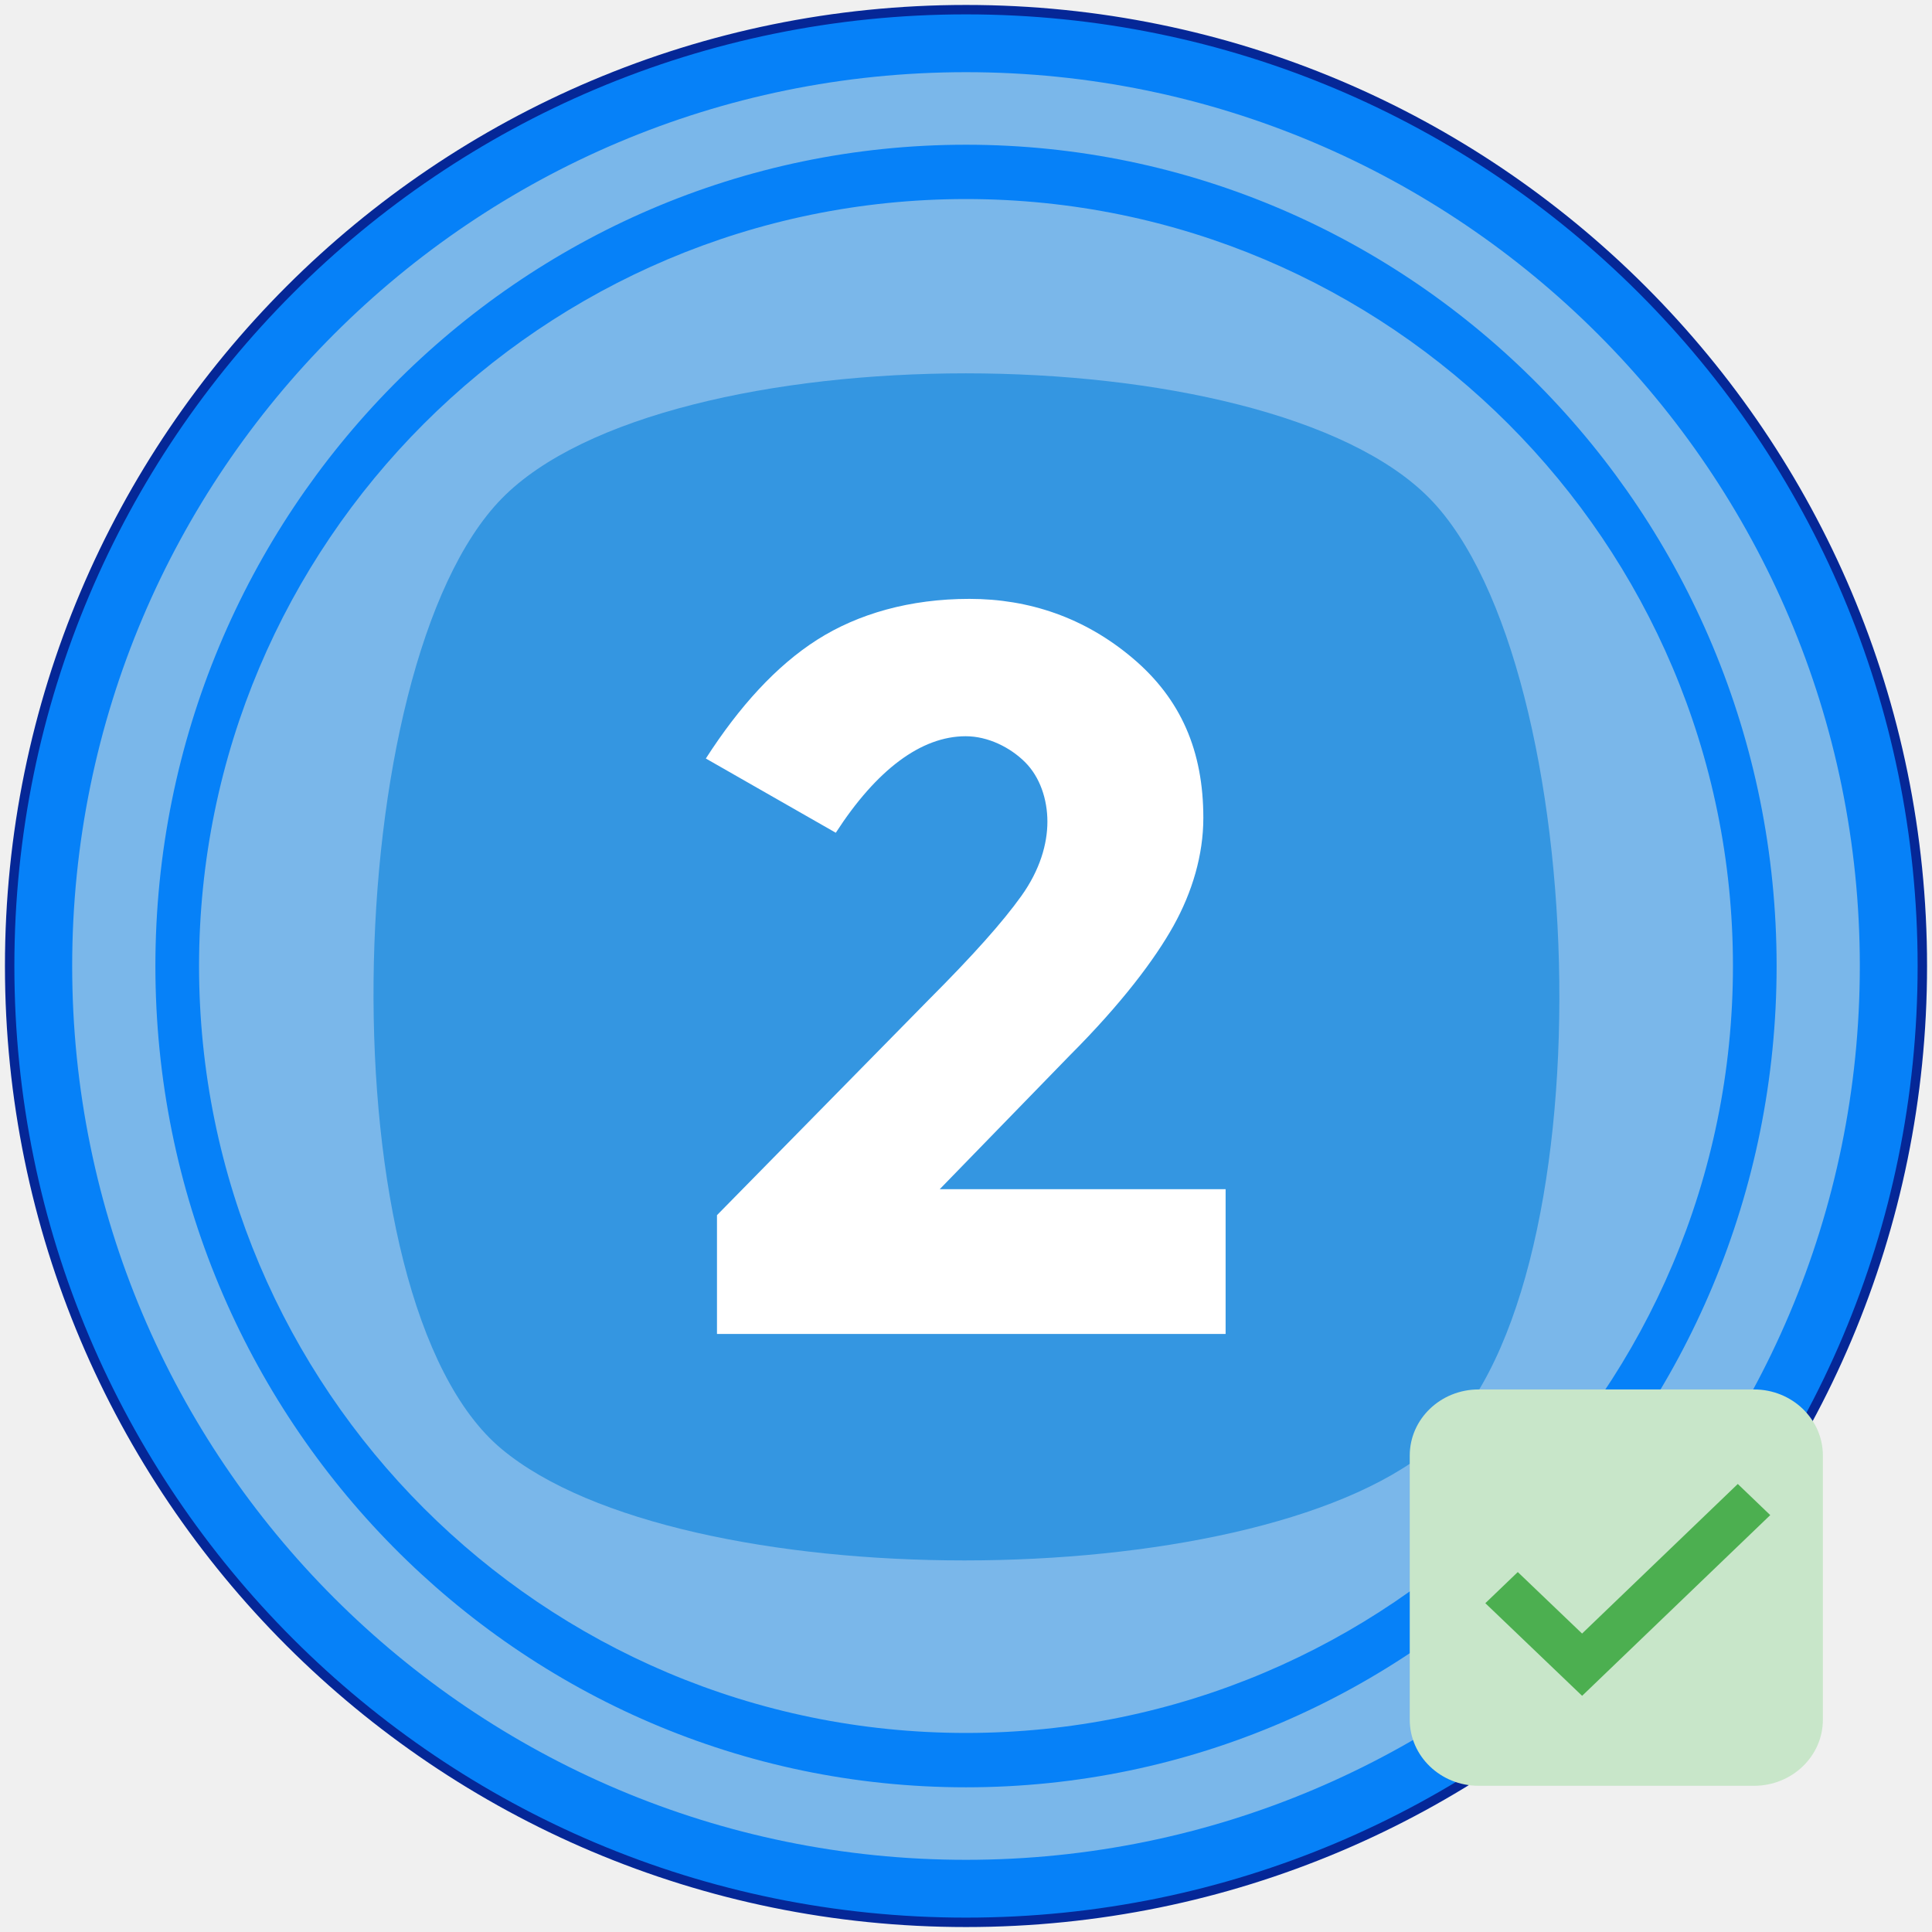
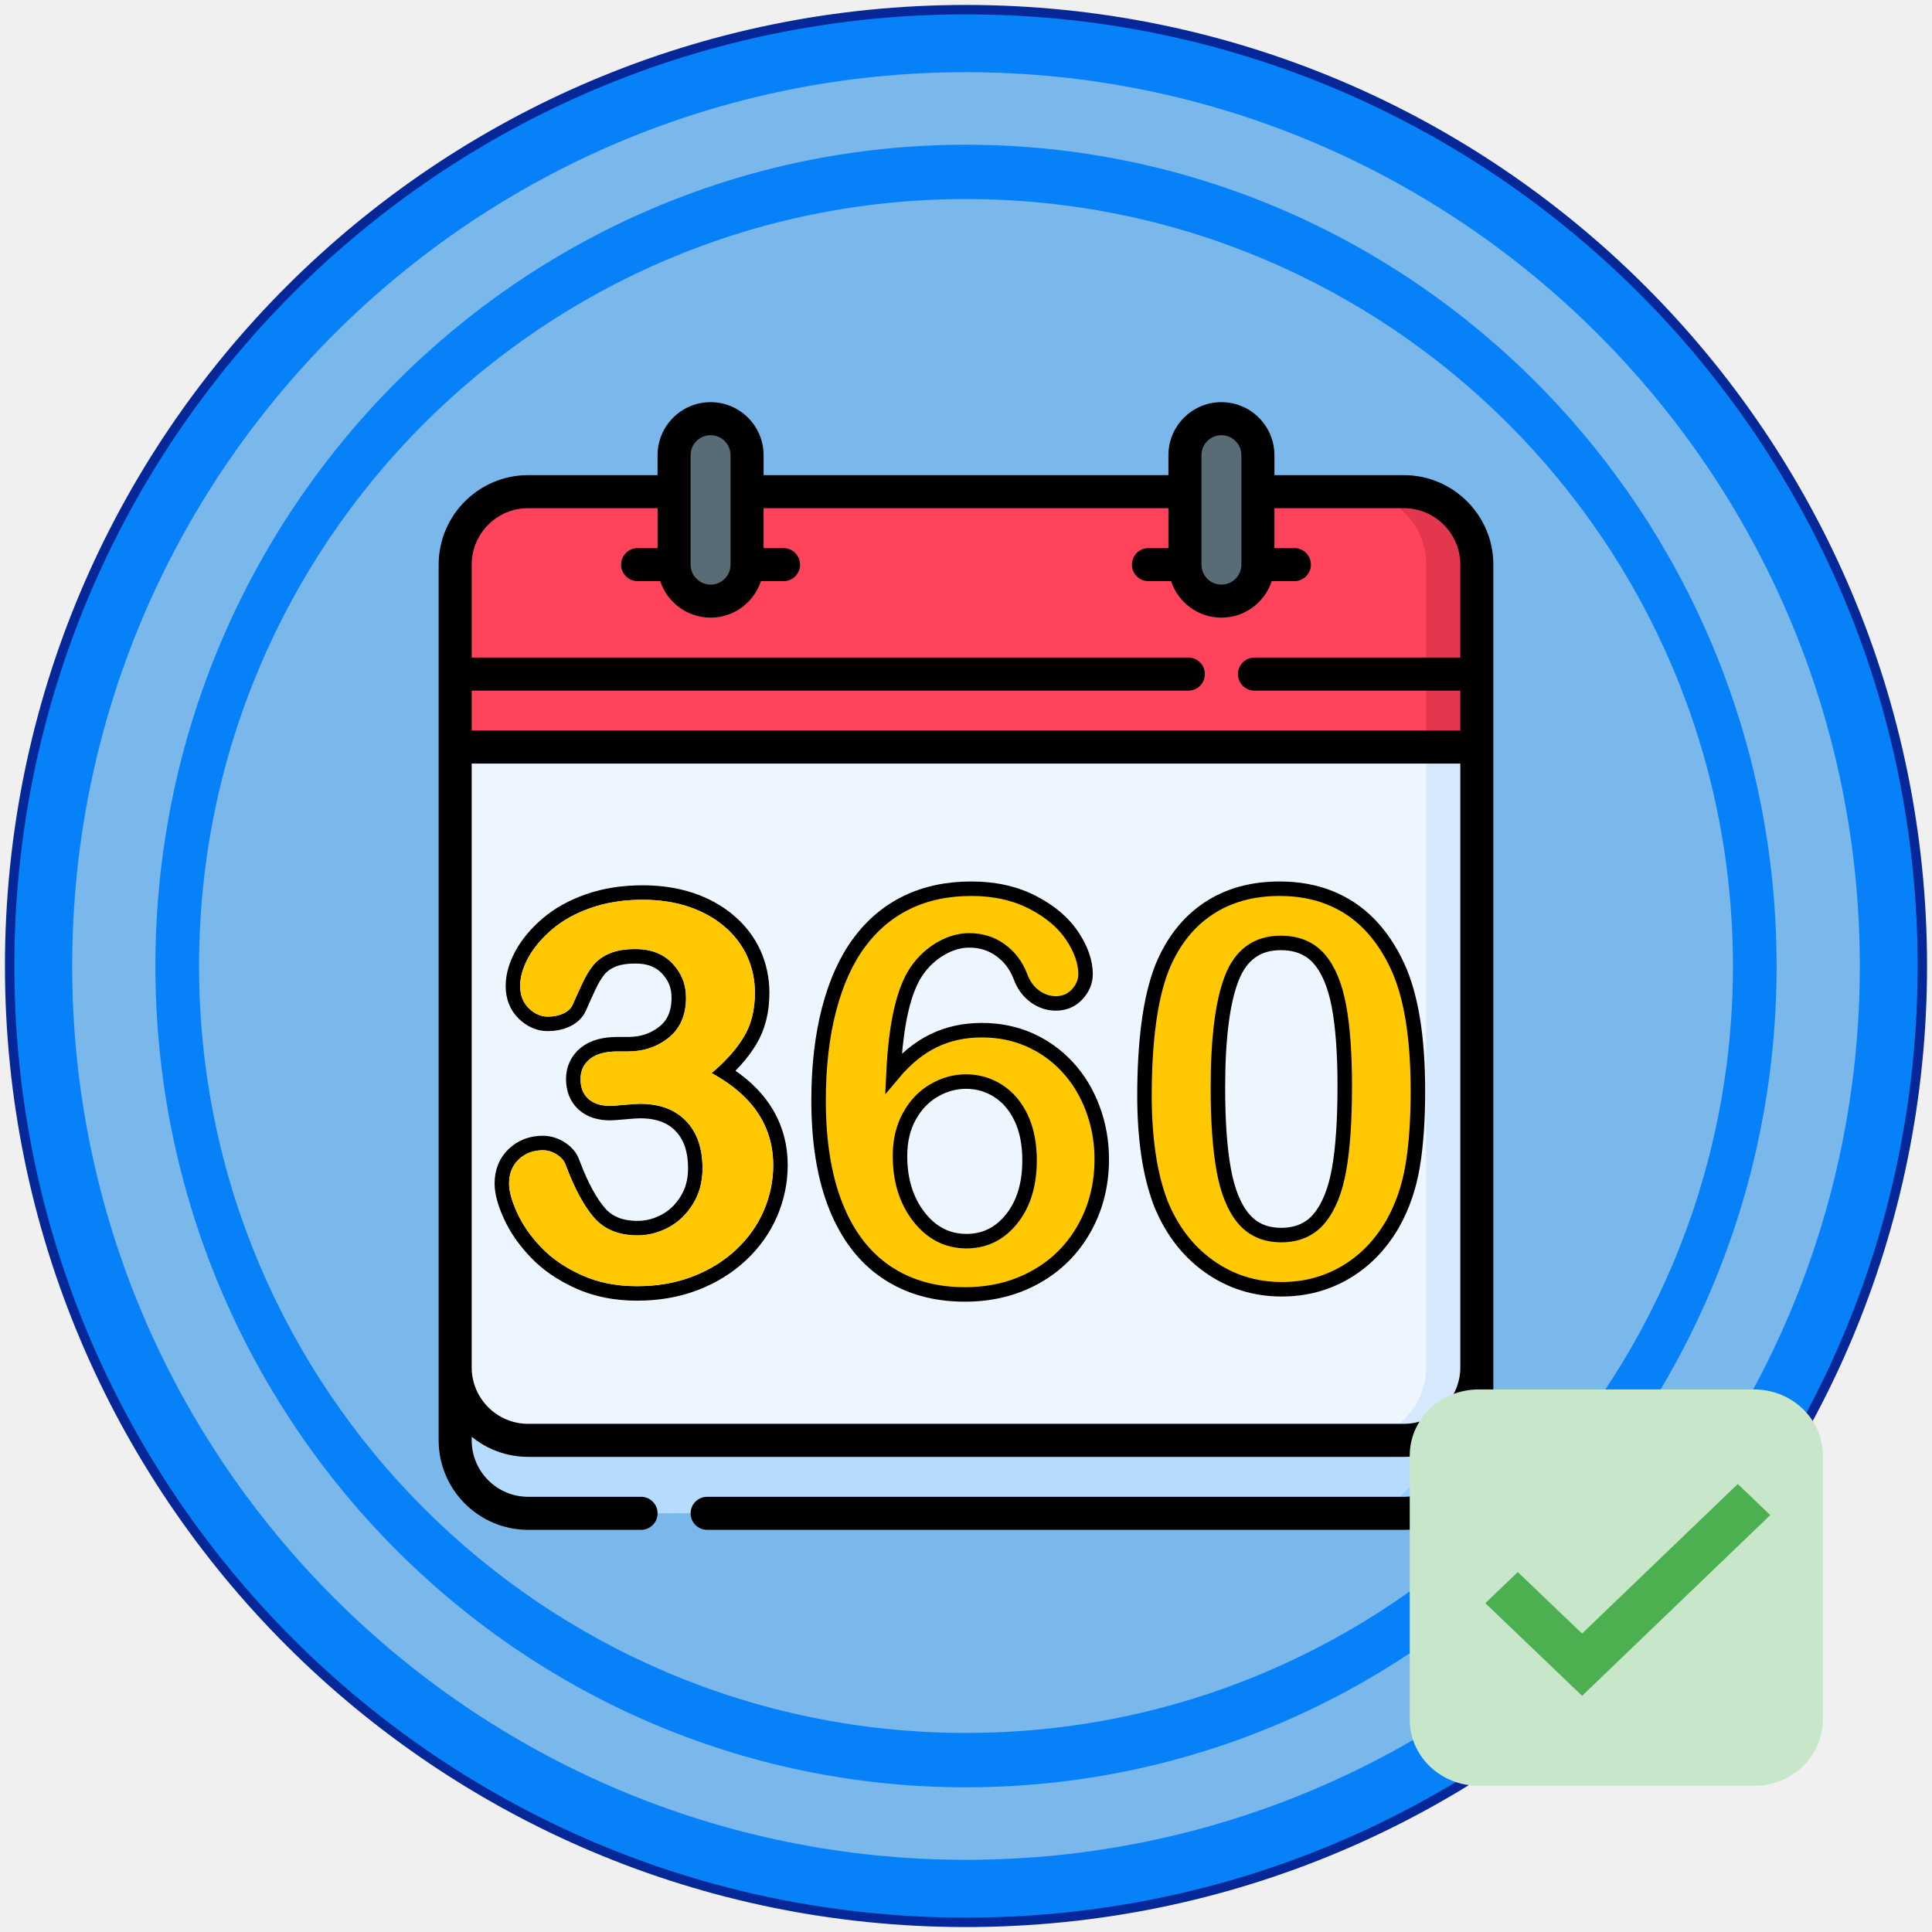
<svg xmlns="http://www.w3.org/2000/svg" style="isolation:isolate" viewBox="0 0 200 200" width="200pt" height="200pt">
  <defs>
-     <clipPath id="_clipPath_OedQVWLFop9lUp77AyLJlsuUqn2eH2Oi">
+     <clipPath id="_clipPath_weEhNBUFohPtJALgqrbUkQfiSq8XKsKL">
      <rect width="200" height="200" />
    </clipPath>
  </defs>
-   <g clip-path="url(#_clipPath_OedQVWLFop9lUp77AyLJlsuUqn2eH2Oi)">
+   <g clip-path="url(#_clipPath_weEhNBUFohPtJALgqrbUkQfiSq8XKsKL)">
    <g style="isolation:isolate">
      <circle vector-effect="non-scaling-stroke" cx="100" cy="100" r="99" fill="rgb(6,129,248)" stroke-width="1.3" stroke="rgb(5,39,151)" stroke-linejoin="round" stroke-linecap="butt" stroke-miterlimit="1.414" />
      <path d=" M 100 7.472 C 151.067 7.472 192.528 48.933 192.528 100 C 192.528 151.067 151.067 192.528 100 192.528 C 48.933 192.528 7.472 151.067 7.472 100 C 7.472 48.933 48.933 7.472 100 7.472 Z  M 100 14.982 C 146.312 14.982 183.914 53.078 183.914 100 C 183.914 146.926 146.312 185.018 100 185.022 C 53.688 185.022 16.086 146.926 16.086 100 C 16.086 53.078 53.688 14.982 100 14.982 Z  M 100 20.606 C 143.818 20.606 179.394 56.182 179.394 100 C 179.394 143.818 143.818 179.394 100 179.394 C 56.182 179.394 20.606 143.818 20.606 100 C 20.606 56.182 56.182 20.606 100 20.606 Z " fill-rule="evenodd" fill="rgb(122,183,234)" />
    </g>
    <g>
-       <path d=" M 148.013 150.005 C 129.181 165.378 70.379 165.378 51.931 150.005 C 33.484 134.632 35.021 68.913 51.931 51.618 C 68.842 34.324 131.102 34.324 148.013 51.618 C 164.923 68.913 166.845 134.633 148.013 150.005 Z " fill="rgb(52,150,225)" />
-       <path d=" M 105.737 92.741 C 107.658 90.051 108.427 87.36 108.427 85.055 C 108.427 82.749 107.659 80.443 106.121 78.905 C 104.584 77.368 102.278 76.215 99.972 76.215 C 95.36 76.215 90.748 79.674 86.521 86.207 L 73.069 78.521 C 76.528 73.141 80.371 68.913 84.599 66.223 C 88.827 63.533 94.207 61.995 100.356 61.995 C 106.505 61.995 112.27 63.917 117.267 68.145 C 122.263 72.372 124.569 77.753 124.569 84.671 C 124.569 88.514 123.416 92.357 121.494 95.816 C 119.572 99.275 116.113 103.887 110.733 109.267 L 97.282 123.103 L 126.875 123.103 L 126.875 138.092 L 74.222 138.092 L 74.222 125.793 L 96.129 103.503 C 100.74 98.89 103.815 95.431 105.737 92.741 Z " fill="rgb(255,255,255)" />
+       <g>
+         <g>
+           <path d=" M 47.119 133.995 L 47.119 149.104 C 47.119 153.276 50.501 156.658 54.673 156.658 L 145.327 156.658 C 149.499 156.658 152.881 153.276 152.881 149.104 L 152.881 133.995 L 47.119 133.995 Z " fill="rgb(181,219,255)" />
+           <path d=" M 147.637 133.995 L 147.637 149.104 C 147.637 153.276 144.255 156.658 140.083 156.658 L 145.327 156.658 C 149.499 156.658 152.881 153.276 152.881 149.104 L 152.881 133.995 L 147.637 133.995 Z " fill="rgb(151,208,255)" />
+           <path d=" M 47.119 73.559 L 47.119 141.549 C 47.119 145.721 50.501 149.103 54.673 149.103 L 145.327 149.103 C 149.499 149.103 152.881 145.721 152.881 141.549 L 152.881 73.559 L 47.119 73.559 Z " fill="rgb(237,245,255)" />
+           <path d=" M 147.637 73.559 L 147.637 141.549 C 147.637 145.721 144.255 149.103 140.083 149.103 L 145.327 149.103 C 149.499 149.103 152.881 145.721 152.881 141.549 L 152.881 73.559 L 147.637 73.559 Z " fill="rgb(213,232,254)" />
+           <path d=" M 152.881 77.337 L 152.881 58.451 C 152.881 54.278 149.499 50.896 145.327 50.896 L 54.673 50.896 C 50.501 50.896 47.119 54.279 47.119 58.451 L 47.119 77.337 L 152.881 77.337 Z " fill="rgb(255,67,91)" />
+           <path d=" M 69.782 58.451 C 69.782 60.537 71.473 62.228 73.56 62.228 C 75.646 62.228 77.337 60.537 77.337 58.451 L 77.337 47.119 C 77.337 45.033 75.646 43.342 73.56 43.342 C 71.473 43.342 69.782 45.033 69.782 47.119 L 69.782 58.451 Z " fill="rgb(89,108,118)" />
+           <path d=" M 122.663 58.451 C 122.663 60.537 124.354 62.228 126.441 62.228 C 128.527 62.228 130.218 60.537 130.218 58.451 L 130.218 47.119 C 130.218 45.033 128.527 43.342 126.441 43.342 C 124.354 43.342 122.663 45.033 122.663 47.119 L 122.663 58.451 Z " fill="rgb(89,108,118)" />
+           <path d=" M 145.327 50.896 L 140.083 50.896 C 144.255 50.896 147.637 54.278 147.637 58.45 L 147.637 77.337 L 152.881 77.337 L 152.881 58.451 C 152.881 54.278 149.499 50.896 145.327 50.896 L 145.327 50.896 Z " fill="rgb(227,55,78)" />
+         </g>
+       </g>
+       <g>
+         <path d=" M 145.327 49.186 L 131.928 49.186 L 131.928 47.119 C 131.928 44.093 129.466 41.632 126.441 41.632 C 123.415 41.632 120.954 44.093 120.954 47.119 L 120.954 49.186 L 79.047 49.186 L 79.047 47.119 C 79.047 44.093 76.585 41.632 73.559 41.632 C 70.534 41.632 68.072 44.093 68.072 47.119 L 68.072 49.186 L 54.673 49.186 C 49.565 49.186 45.409 53.342 45.409 58.45 L 45.409 149.104 C 45.409 154.212 49.565 158.368 54.673 158.368 L 66.363 158.368 C 67.307 158.368 68.073 157.603 68.073 156.658 C 68.073 155.714 67.307 154.948 66.363 154.948 L 54.673 154.948 C 51.451 154.948 48.829 152.327 48.829 149.104 L 48.829 148.731 C 50.425 150.032 52.459 150.814 54.673 150.814 L 145.327 150.814 C 147.541 150.814 149.575 150.032 151.171 148.731 L 151.171 149.104 C 151.171 152.327 148.549 154.948 145.327 154.948 L 73.202 154.948 C 72.258 154.948 71.492 155.714 71.492 156.658 C 71.492 157.603 72.258 158.368 73.202 158.368 L 145.327 158.368 C 150.435 158.368 154.591 154.212 154.591 149.104 L 154.591 58.451 C 154.591 53.342 150.435 49.186 145.327 49.186 L 145.327 49.186 Z  M 124.374 47.119 C 124.374 45.979 125.301 45.052 126.441 45.052 C 127.58 45.052 128.508 45.979 128.508 47.119 L 128.508 58.451 C 128.508 59.591 127.58 60.518 126.441 60.518 C 125.301 60.518 124.374 59.591 124.374 58.451 L 124.374 47.119 Z  M 71.492 47.119 C 71.492 45.979 72.42 45.052 73.559 45.052 C 74.699 45.052 75.627 45.979 75.627 47.119 L 75.627 58.451 C 75.627 59.591 74.699 60.518 73.559 60.518 C 72.42 60.518 71.492 59.591 71.492 58.451 L 71.492 47.119 Z  M 151.171 141.549 C 151.171 144.772 148.549 147.394 145.327 147.394 L 54.673 147.394 C 51.451 147.394 48.829 144.772 48.829 141.549 L 48.829 79.047 L 151.171 79.047 L 151.171 141.549 Z  M 151.171 68.072 L 129.861 68.072 C 128.916 68.072 128.151 68.838 128.151 69.782 C 128.151 70.727 128.916 71.492 129.861 71.492 L 151.171 71.492 L 151.171 75.627 L 48.829 75.627 L 48.829 71.492 L 123.021 71.492 C 123.965 71.492 124.731 70.727 124.731 69.782 C 124.731 68.838 123.965 68.072 123.021 68.072 L 48.829 68.072 L 48.829 58.451 C 48.829 55.228 51.451 52.606 54.673 52.606 L 68.072 52.606 L 68.072 56.741 L 66.005 56.741 C 65.061 56.741 64.295 57.506 64.295 58.451 C 64.295 59.395 65.061 60.161 66.005 60.161 L 68.347 60.161 C 69.067 62.351 71.131 63.938 73.56 63.938 C 75.988 63.938 78.052 62.351 78.773 60.161 L 81.114 60.161 C 82.058 60.161 82.824 59.395 82.824 58.451 C 82.824 57.506 82.058 56.741 81.114 56.741 L 79.047 56.741 L 79.047 52.606 L 120.953 52.606 L 120.953 56.74 L 118.886 56.74 C 117.941 56.74 117.176 57.506 117.176 58.451 C 117.176 59.395 117.941 60.161 118.886 60.161 L 121.228 60.161 C 121.948 62.351 124.012 63.938 126.441 63.938 C 128.869 63.938 130.933 62.351 131.653 60.161 L 133.995 60.161 C 134.94 60.161 135.705 59.395 135.705 58.451 C 135.705 57.506 134.94 56.74 133.995 56.74 L 131.928 56.74 L 131.928 52.606 L 145.327 52.606 C 148.55 52.606 151.171 55.228 151.171 58.45 L 151.171 68.072 L 151.171 68.072 Z " fill="rgb(0,0,0)" />
+       </g>
+     </g>
+     <g>
+       <g>
+         <path d=" M 144.682 100.044 C 143.871 98.293 142.88 96.824 141.71 95.635 C 140.54 94.446 139.181 93.544 137.633 92.926 C 136.085 92.309 134.362 92 132.464 92 C 129.589 92 127.115 92.696 125.042 94.087 C 122.969 95.479 121.388 97.501 120.301 100.154 C 119.674 101.758 119.213 103.675 118.919 105.904 C 118.624 108.134 118.476 110.641 118.476 113.423 C 118.476 115.579 118.61 117.583 118.877 119.435 C 119.144 121.287 119.564 122.978 120.135 124.508 C 121.259 127.309 122.931 129.502 125.152 131.087 C 127.373 132.672 129.884 133.464 132.685 133.464 C 135.117 133.464 137.329 132.874 139.319 131.695 C 141.309 130.516 142.931 128.839 144.184 126.664 C 145.18 124.895 145.861 122.923 146.23 120.748 C 146.598 118.574 146.783 115.976 146.783 112.953 C 146.783 107.388 146.082 103.084 144.682 100.044 Z  M 138.628 121.025 C 138.241 123.218 137.568 124.904 136.61 126.083 C 135.652 127.263 134.325 127.853 132.629 127.853 C 130.989 127.853 129.69 127.286 128.732 126.153 C 127.774 125.019 127.092 123.347 126.686 121.136 C 126.281 118.924 126.078 116.086 126.078 112.621 C 126.078 107.517 126.552 103.739 127.502 101.288 C 128.451 98.837 130.141 97.611 132.574 97.611 C 134.269 97.611 135.596 98.16 136.554 99.256 C 137.512 100.353 138.194 101.975 138.6 104.121 C 139.005 106.268 139.208 109.028 139.208 112.4 C 139.208 115.957 139.015 118.832 138.628 121.025 Z " fill="rgb(255,200,0)" vector-effect="non-scaling-stroke" stroke-width="2" stroke="rgb(0,0,0)" stroke-linejoin="miter" stroke-linecap="butt" stroke-miterlimit="4" />
+         <mask id="_mask_FPk8OXtcfe4g3RsbEWSOPxPnRGoFVEiC" x="-200%" y="-200%" width="400%" height="400%">
+           <rect x="-200%" y="-200%" width="400%" height="400%" style="fill:white;" />
+           <path d=" M 79.322 116.844 C 78.842 115.678 78.125 114.614 77.173 113.653 C 76.22 112.692 75.05 111.837 73.661 111.089 C 75.103 109.879 76.211 108.637 76.986 107.364 C 77.76 106.092 78.147 104.565 78.147 102.785 C 78.147 101.432 77.88 100.168 77.346 98.993 C 76.812 97.818 76.02 96.786 74.97 95.896 C 73.919 95.006 72.682 94.325 71.258 93.853 C 69.834 93.382 68.258 93.145 66.532 93.145 C 64.556 93.145 62.767 93.426 61.165 93.986 C 59.562 94.547 58.223 95.291 57.146 96.216 C 56.069 97.142 55.25 98.116 54.689 99.14 C 54.128 100.164 53.848 101.138 53.848 102.064 C 53.848 103.025 54.146 103.795 54.743 104.374 C 55.339 104.952 55.993 105.241 56.705 105.241 C 57.31 105.241 57.844 105.135 58.307 104.921 C 58.77 104.707 59.09 104.414 59.269 104.04 C 59.571 103.345 59.905 102.607 60.27 101.824 C 60.634 101.04 61.022 100.399 61.431 99.901 C 61.841 99.403 62.397 99.002 63.1 98.699 C 63.803 98.397 64.698 98.245 65.784 98.245 C 67.386 98.245 68.659 98.739 69.602 99.727 C 70.546 100.715 71.018 101.895 71.018 103.265 C 71.018 105.064 70.426 106.443 69.242 107.404 C 68.058 108.365 66.647 108.846 65.01 108.846 L 63.915 108.846 C 62.651 108.846 61.699 109.109 61.058 109.634 C 60.417 110.159 60.096 110.849 60.096 111.703 C 60.096 112.576 60.363 113.257 60.898 113.746 C 61.432 114.236 62.188 114.48 63.167 114.48 C 63.381 114.48 63.862 114.445 64.609 114.374 C 65.357 114.303 65.908 114.267 66.265 114.267 C 68.294 114.267 69.878 114.859 71.018 116.042 C 72.157 117.227 72.727 118.859 72.727 120.942 C 72.727 122.349 72.393 123.586 71.725 124.654 C 71.058 125.722 70.212 126.528 69.189 127.071 C 68.165 127.614 67.101 127.885 65.998 127.885 C 64.075 127.885 62.584 127.284 61.525 126.083 C 60.466 124.881 59.473 123.043 58.548 120.568 C 58.405 120.159 58.102 119.807 57.64 119.514 C 57.177 119.22 56.696 119.073 56.198 119.073 C 55.201 119.073 54.369 119.389 53.701 120.021 C 53.034 120.653 52.7 121.486 52.7 122.518 C 52.7 123.319 52.98 124.333 53.541 125.562 C 54.102 126.79 54.93 127.978 56.024 129.127 C 57.119 130.275 58.512 131.232 60.203 131.997 C 61.894 132.762 63.808 133.145 65.944 133.145 C 68.045 133.145 69.963 132.812 71.699 132.144 C 73.434 131.476 74.934 130.551 76.198 129.367 C 77.462 128.183 78.419 126.835 79.069 125.322 C 79.718 123.809 80.043 122.242 80.043 120.622 C 80.043 119.27 79.803 118.01 79.322 116.844 Z " fill="black" stroke="none" />
+         </mask>
+         <path d=" M 79.322 116.844 C 78.842 115.678 78.125 114.614 77.173 113.653 C 76.22 112.692 75.05 111.837 73.661 111.089 C 75.103 109.879 76.211 108.637 76.986 107.364 C 77.76 106.092 78.147 104.565 78.147 102.785 C 78.147 101.432 77.88 100.168 77.346 98.993 C 76.812 97.818 76.02 96.786 74.97 95.896 C 73.919 95.006 72.682 94.325 71.258 93.853 C 69.834 93.382 68.258 93.145 66.532 93.145 C 64.556 93.145 62.767 93.426 61.165 93.986 C 59.562 94.547 58.223 95.291 57.146 96.216 C 56.069 97.142 55.25 98.116 54.689 99.14 C 54.128 100.164 53.848 101.138 53.848 102.064 C 53.848 103.025 54.146 103.795 54.743 104.374 C 55.339 104.952 55.993 105.241 56.705 105.241 C 57.31 105.241 57.844 105.135 58.307 104.921 C 58.77 104.707 59.09 104.414 59.269 104.04 C 59.571 103.345 59.905 102.607 60.27 101.824 C 60.634 101.04 61.022 100.399 61.431 99.901 C 61.841 99.403 62.397 99.002 63.1 98.699 C 63.803 98.397 64.698 98.245 65.784 98.245 C 67.386 98.245 68.659 98.739 69.602 99.727 C 70.546 100.715 71.018 101.895 71.018 103.265 C 71.018 105.064 70.426 106.443 69.242 107.404 C 68.058 108.365 66.647 108.846 65.01 108.846 L 63.915 108.846 C 62.651 108.846 61.699 109.109 61.058 109.634 C 60.417 110.159 60.096 110.849 60.096 111.703 C 60.096 112.576 60.363 113.257 60.898 113.746 C 61.432 114.236 62.188 114.48 63.167 114.48 C 63.381 114.48 63.862 114.445 64.609 114.374 C 65.357 114.303 65.908 114.267 66.265 114.267 C 68.294 114.267 69.878 114.859 71.018 116.042 C 72.157 117.227 72.727 118.859 72.727 120.942 C 72.727 122.349 72.393 123.586 71.725 124.654 C 71.058 125.722 70.212 126.528 69.189 127.071 C 68.165 127.614 67.101 127.885 65.998 127.885 C 64.075 127.885 62.584 127.284 61.525 126.083 C 60.466 124.881 59.473 123.043 58.548 120.568 C 58.405 120.159 58.102 119.807 57.64 119.514 C 57.177 119.22 56.696 119.073 56.198 119.073 C 55.201 119.073 54.369 119.389 53.701 120.021 C 53.034 120.653 52.7 121.486 52.7 122.518 C 52.7 123.319 52.98 124.333 53.541 125.562 C 54.102 126.79 54.93 127.978 56.024 129.127 C 57.119 130.275 58.512 131.232 60.203 131.997 C 61.894 132.762 63.808 133.145 65.944 133.145 C 68.045 133.145 69.963 132.812 71.699 132.144 C 73.434 131.476 74.934 130.551 76.198 129.367 C 77.462 128.183 78.419 126.835 79.069 125.322 C 79.718 123.809 80.043 122.242 80.043 120.622 C 80.043 119.27 79.803 118.01 79.322 116.844 Z " fill="rgb(255,200,0)" mask="url(#_mask_FPk8OXtcfe4g3RsbEWSOPxPnRGoFVEiC)" vector-effect="non-scaling-stroke" stroke-width="4" stroke="rgb(0,0,0)" stroke-linejoin="miter" stroke-linecap="butt" stroke-miterlimit="4" />
+         <path d=" M 79.322 116.844 C 78.842 115.678 78.125 114.614 77.173 113.653 C 76.22 112.692 75.05 111.837 73.661 111.089 C 75.103 109.879 76.211 108.637 76.986 107.364 C 77.76 106.092 78.147 104.565 78.147 102.785 C 78.147 101.432 77.88 100.168 77.346 98.993 C 76.812 97.818 76.02 96.786 74.97 95.896 C 73.919 95.006 72.682 94.325 71.258 93.853 C 69.834 93.382 68.258 93.145 66.532 93.145 C 64.556 93.145 62.767 93.426 61.165 93.986 C 59.562 94.547 58.223 95.291 57.146 96.216 C 56.069 97.142 55.25 98.116 54.689 99.14 C 54.128 100.164 53.848 101.138 53.848 102.064 C 53.848 103.025 54.146 103.795 54.743 104.374 C 55.339 104.952 55.993 105.241 56.705 105.241 C 57.31 105.241 57.844 105.135 58.307 104.921 C 58.77 104.707 59.09 104.414 59.269 104.04 C 59.571 103.345 59.905 102.607 60.27 101.824 C 60.634 101.04 61.022 100.399 61.431 99.901 C 61.841 99.403 62.397 99.002 63.1 98.699 C 63.803 98.397 64.698 98.245 65.784 98.245 C 67.386 98.245 68.659 98.739 69.602 99.727 C 70.546 100.715 71.018 101.895 71.018 103.265 C 71.018 105.064 70.426 106.443 69.242 107.404 C 68.058 108.365 66.647 108.846 65.01 108.846 L 63.915 108.846 C 62.651 108.846 61.699 109.109 61.058 109.634 C 60.417 110.159 60.096 110.849 60.096 111.703 C 60.096 112.576 60.363 113.257 60.898 113.746 C 61.432 114.236 62.188 114.48 63.167 114.48 C 63.381 114.48 63.862 114.445 64.609 114.374 C 65.357 114.303 65.908 114.267 66.265 114.267 C 68.294 114.267 69.878 114.859 71.018 116.042 C 72.157 117.227 72.727 118.859 72.727 120.942 C 72.727 122.349 72.393 123.586 71.725 124.654 C 71.058 125.722 70.212 126.528 69.189 127.071 C 68.165 127.614 67.101 127.885 65.998 127.885 C 64.075 127.885 62.584 127.284 61.525 126.083 C 60.466 124.881 59.473 123.043 58.548 120.568 C 58.405 120.159 58.102 119.807 57.64 119.514 C 57.177 119.22 56.696 119.073 56.198 119.073 C 55.201 119.073 54.369 119.389 53.701 120.021 C 53.034 120.653 52.7 121.486 52.7 122.518 C 52.7 123.319 52.98 124.333 53.541 125.562 C 54.102 126.79 54.93 127.978 56.024 129.127 C 57.119 130.275 58.512 131.232 60.203 131.997 C 61.894 132.762 63.808 133.145 65.944 133.145 C 68.045 133.145 69.963 132.812 71.699 132.144 C 73.434 131.476 74.934 130.551 76.198 129.367 C 77.462 128.183 78.419 126.835 79.069 125.322 C 79.718 123.809 80.043 122.242 80.043 120.622 C 80.043 119.27 79.803 118.01 79.322 116.844 Z " fill="rgb(255,200,0)" />
+         <path d=" M 113.131 114.792 C 112.515 113.131 111.642 111.689 110.513 110.466 C 109.383 109.243 108.067 108.301 106.565 107.638 C 105.062 106.975 103.424 106.644 101.651 106.644 C 99.803 106.644 98.132 107.008 96.639 107.736 C 95.145 108.464 93.764 109.584 92.495 111.096 C 92.737 106.018 93.54 102.49 94.903 100.512 C 95.575 99.541 96.401 98.771 97.381 98.202 C 98.361 97.633 99.345 97.348 100.335 97.348 C 101.567 97.348 102.649 97.689 103.583 98.37 C 104.516 99.051 105.197 99.952 105.627 101.072 C 105.944 101.949 106.439 102.635 107.111 103.13 C 107.783 103.625 108.511 103.872 109.295 103.872 C 110.191 103.872 110.928 103.56 111.507 102.934 C 112.085 102.309 112.375 101.614 112.375 100.848 C 112.375 99.579 111.913 98.254 110.989 96.872 C 110.065 95.491 108.693 94.334 106.873 93.4 C 105.053 92.467 102.948 92 100.559 92 C 98.076 92 95.864 92.467 93.923 93.4 C 91.981 94.334 90.329 95.715 88.967 97.544 C 87.604 99.374 86.559 101.679 85.831 104.46 C 85.103 107.242 84.739 110.396 84.739 113.924 C 84.739 118.255 85.341 121.918 86.545 124.914 C 87.749 127.91 89.489 130.174 91.767 131.704 C 94.044 133.235 96.75 134 99.886 134 C 102.612 134 105.052 133.398 107.208 132.194 C 109.365 130.99 111.044 129.315 112.248 127.168 C 113.452 125.022 114.054 122.632 114.054 120 C 114.055 118.189 113.747 116.453 113.131 114.792 Z  M 104.731 126.174 C 103.499 127.714 101.94 128.484 100.055 128.484 C 98.076 128.484 96.433 127.644 95.127 125.964 C 93.82 124.284 93.167 122.184 93.167 119.664 C 93.167 118.096 93.489 116.729 94.133 115.562 C 94.777 114.395 95.626 113.504 96.681 112.888 C 97.735 112.272 98.841 111.964 99.999 111.964 C 101.212 111.964 102.323 112.286 103.331 112.93 C 104.339 113.574 105.132 114.507 105.711 115.73 C 106.289 116.952 106.579 118.413 106.579 120.112 C 106.579 122.613 105.963 124.634 104.731 126.174 Z " fill="rgb(255,200,0)" vector-effect="non-scaling-stroke" stroke-width="2" stroke="rgb(0,0,0)" stroke-linejoin="miter" stroke-linecap="butt" stroke-miterlimit="4" />
+       </g>
    </g>
    <g>
      <path d=" M 181.575 184.865 L 153.065 184.865 C 149.129 184.865 145.937 181.801 145.937 178.027 L 145.937 150.673 C 145.937 146.897 149.13 143.835 153.065 143.835 L 181.575 143.835 C 185.511 143.835 188.703 146.899 188.703 150.673 L 188.703 178.027 C 188.703 181.803 185.51 184.865 181.575 184.865 Z " fill="rgb(200,230,201)" />
      <path d=" M 179.895 153.621 L 163.775 169.105 L 157.12 162.738 L 153.761 165.962 L 163.78 175.551 L 183.255 156.844 L 179.895 153.621 Z " fill="rgb(76,175,80)" />
    </g>
  </g>
</svg>
